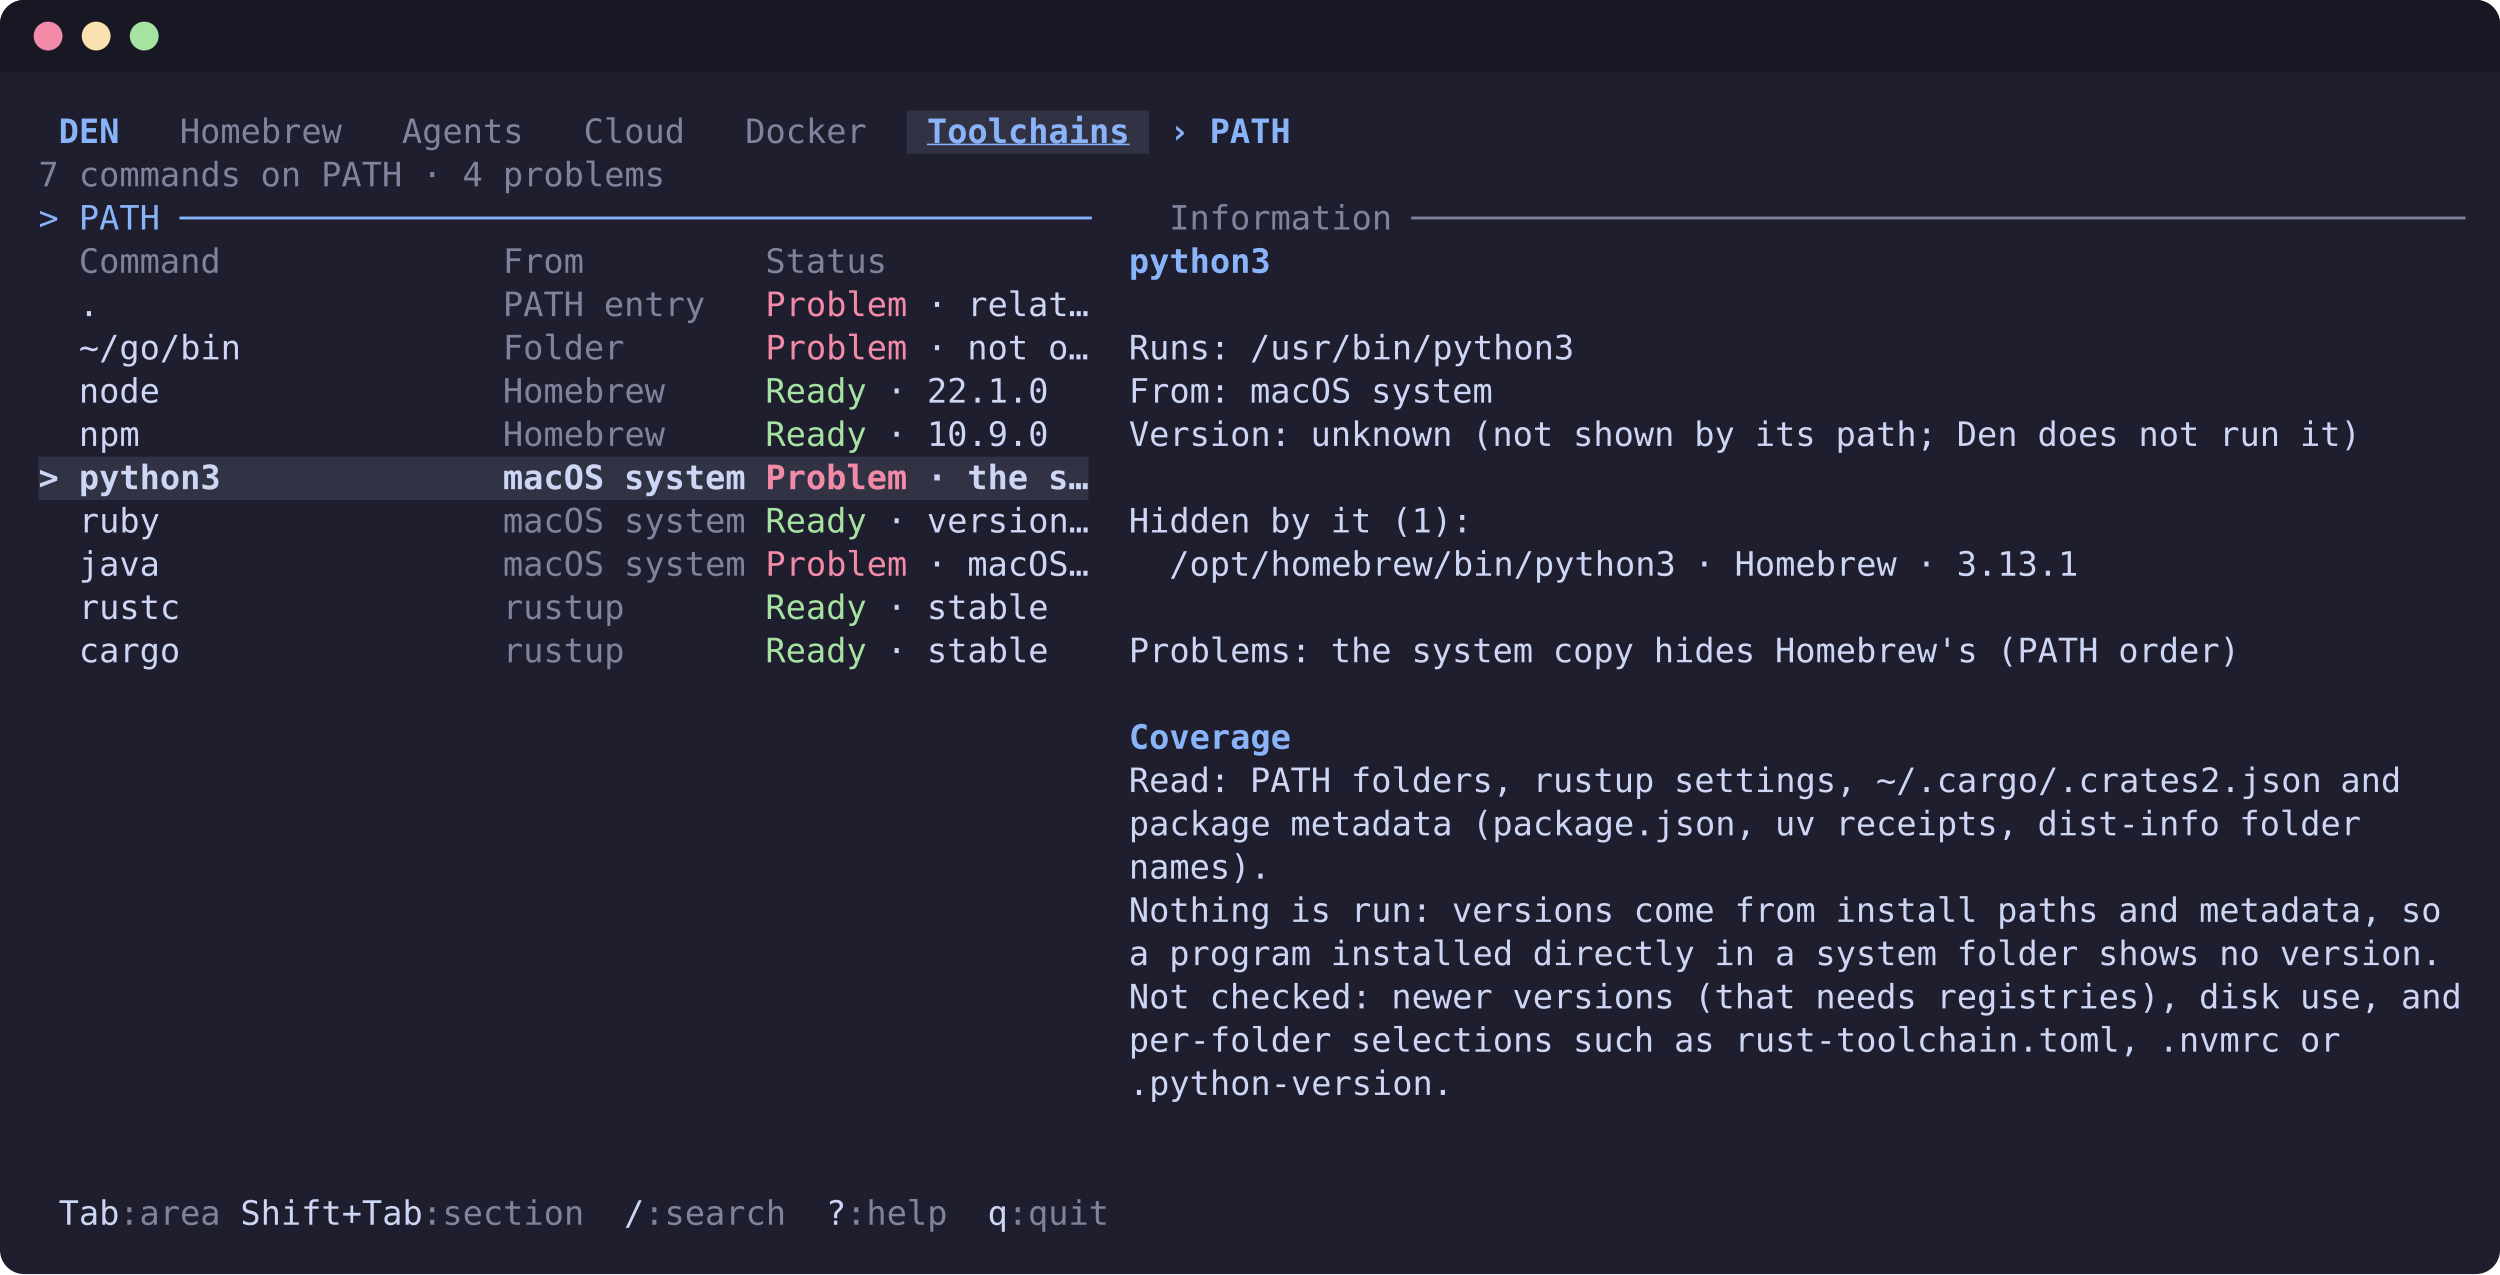
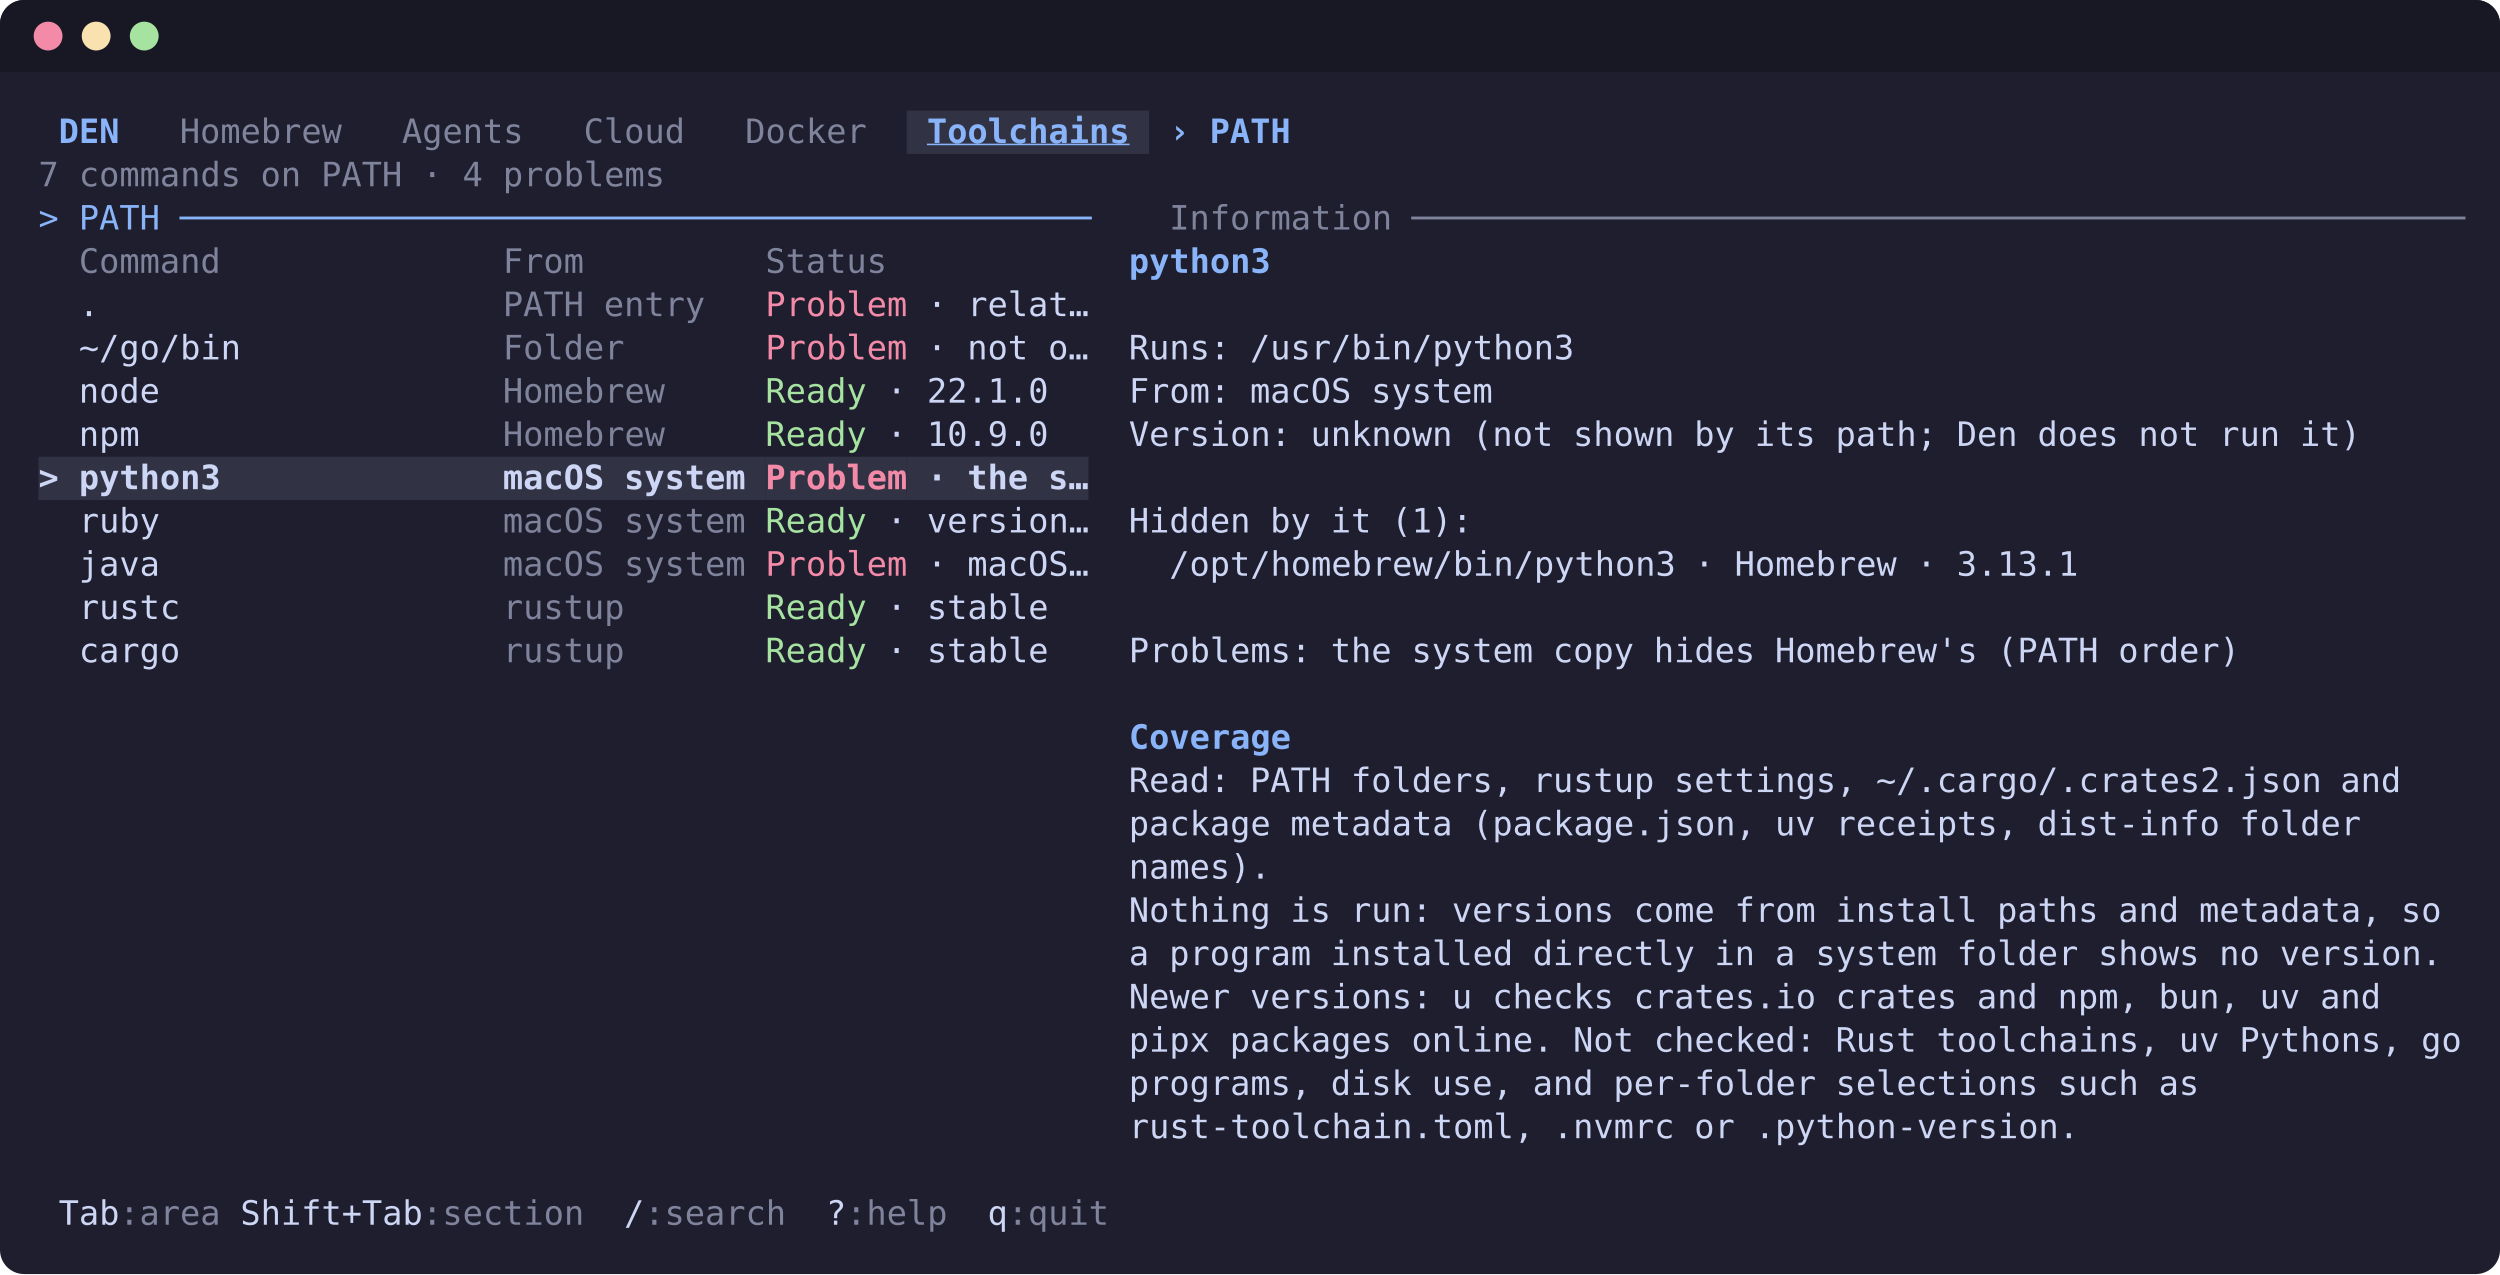
<svg xmlns="http://www.w3.org/2000/svg" width="1040" height="530" viewBox="0 0 1040 530">
  <rect width="100%" height="100%" rx="10" fill="#1e1e2e" />
  <path d="M0 10a10 10 0 0 1 10-10h1020a10 10 0 0 1 10 10v20h-1040z" fill="#181825" />
  <circle cx="20" cy="15" r="6" fill="#f38ba8" />
  <circle cx="40" cy="15" r="6" fill="#f9e2af" />
  <circle cx="60" cy="15" r="6" fill="#a6e3a1" />
  <g font-family="ui-monospace, SFMono-Regular, Menlo, Consolas, monospace" font-size="14" xml:space="preserve">
    <text x="24.4" y="59.5" fill="#89b4fa" textLength="25.2" lengthAdjust="spacingAndGlyphs" font-weight="bold">DEN</text>
    <text x="74.8" y="59.5" fill="#7f849c" textLength="67.2" lengthAdjust="spacingAndGlyphs">Homebrew</text>
    <text x="167.2" y="59.5" fill="#7f849c" textLength="50.4" lengthAdjust="spacingAndGlyphs">Agents</text>
    <text x="242.8" y="59.5" fill="#7f849c" textLength="42" lengthAdjust="spacingAndGlyphs">Cloud</text>
    <text x="310" y="59.5" fill="#7f849c" textLength="50.4" lengthAdjust="spacingAndGlyphs">Docker</text>
    <rect x="377.2" y="46" width="100.8" height="18" fill="#313244" />
    <text x="385.6" y="59.5" fill="#89b4fa" textLength="84" lengthAdjust="spacingAndGlyphs" font-weight="bold" text-decoration="underline">Toolchains</text>
    <text x="486.4" y="59.5" fill="#89b4fa" textLength="8.4" lengthAdjust="spacingAndGlyphs" font-weight="bold">›</text>
    <text x="503.2" y="59.5" fill="#89b4fa" textLength="33.6" lengthAdjust="spacingAndGlyphs" font-weight="bold">PATH</text>
    <text x="16" y="77.5" fill="#7f849c" textLength="8.4" lengthAdjust="spacingAndGlyphs">7</text>
    <text x="32.8" y="77.5" fill="#7f849c" textLength="67.2" lengthAdjust="spacingAndGlyphs">commands</text>
    <text x="108.4" y="77.5" fill="#7f849c" textLength="16.8" lengthAdjust="spacingAndGlyphs">on</text>
    <text x="133.6" y="77.5" fill="#7f849c" textLength="33.6" lengthAdjust="spacingAndGlyphs">PATH</text>
    <text x="175.6" y="77.5" fill="#7f849c" textLength="8.4" lengthAdjust="spacingAndGlyphs">·</text>
    <text x="192.4" y="77.5" fill="#7f849c" textLength="8.4" lengthAdjust="spacingAndGlyphs">4</text>
    <text x="209.2" y="77.5" fill="#7f849c" textLength="67.2" lengthAdjust="spacingAndGlyphs">problems</text>
    <text x="16" y="95.5" fill="#89b4fa" textLength="8.4" lengthAdjust="spacingAndGlyphs">&gt;</text>
    <text x="32.8" y="95.5" fill="#89b4fa" textLength="33.6" lengthAdjust="spacingAndGlyphs">PATH</text>
    <text x="74.8" y="95.5" fill="#89b4fa" textLength="378" lengthAdjust="spacingAndGlyphs">─────────────────────────────────────────────</text>
    <text x="486.4" y="95.5" fill="#7f849c" textLength="92.4" lengthAdjust="spacingAndGlyphs">Information</text>
    <text x="587.2" y="95.5" fill="#7f849c" textLength="436.8" lengthAdjust="spacingAndGlyphs">────────────────────────────────────────────────────</text>
    <text x="32.8" y="113.5" fill="#7f849c" textLength="58.8" lengthAdjust="spacingAndGlyphs">Command</text>
    <text x="209.2" y="113.5" fill="#7f849c" textLength="33.6" lengthAdjust="spacingAndGlyphs">From</text>
    <text x="318.4" y="113.5" fill="#7f849c" textLength="50.4" lengthAdjust="spacingAndGlyphs">Status</text>
    <text x="469.6" y="113.5" fill="#89b4fa" textLength="58.8" lengthAdjust="spacingAndGlyphs" font-weight="bold">python3</text>
    <text x="32.8" y="131.5" fill="#cdd6f4" textLength="8.4" lengthAdjust="spacingAndGlyphs">.</text>
    <text x="209.2" y="131.5" fill="#7f849c" textLength="33.6" lengthAdjust="spacingAndGlyphs">PATH</text>
    <text x="251.2" y="131.5" fill="#7f849c" textLength="42" lengthAdjust="spacingAndGlyphs">entry</text>
    <text x="318.4" y="131.5" fill="#f38ba8" textLength="58.8" lengthAdjust="spacingAndGlyphs">Problem</text>
    <text x="385.6" y="131.5" fill="#cdd6f4" textLength="8.4" lengthAdjust="spacingAndGlyphs">·</text>
    <text x="402.4" y="131.5" fill="#cdd6f4" textLength="50.4" lengthAdjust="spacingAndGlyphs">relat…</text>
    <text x="32.8" y="149.5" fill="#cdd6f4" textLength="67.2" lengthAdjust="spacingAndGlyphs">~/go/bin</text>
    <text x="209.2" y="149.5" fill="#7f849c" textLength="50.4" lengthAdjust="spacingAndGlyphs">Folder</text>
    <text x="318.4" y="149.5" fill="#f38ba8" textLength="58.8" lengthAdjust="spacingAndGlyphs">Problem</text>
    <text x="385.6" y="149.5" fill="#cdd6f4" textLength="8.4" lengthAdjust="spacingAndGlyphs">·</text>
    <text x="402.4" y="149.5" fill="#cdd6f4" textLength="25.2" lengthAdjust="spacingAndGlyphs">not</text>
    <text x="436" y="149.5" fill="#cdd6f4" textLength="16.8" lengthAdjust="spacingAndGlyphs">o…</text>
    <text x="469.6" y="149.5" fill="#cdd6f4" textLength="42" lengthAdjust="spacingAndGlyphs">Runs:</text>
    <text x="520" y="149.5" fill="#cdd6f4" textLength="134.4" lengthAdjust="spacingAndGlyphs">/usr/bin/python3</text>
    <text x="32.8" y="167.5" fill="#cdd6f4" textLength="33.6" lengthAdjust="spacingAndGlyphs">node</text>
    <text x="209.2" y="167.5" fill="#7f849c" textLength="67.2" lengthAdjust="spacingAndGlyphs">Homebrew</text>
    <text x="318.4" y="167.5" fill="#a6e3a1" textLength="42" lengthAdjust="spacingAndGlyphs">Ready</text>
    <text x="368.8" y="167.5" fill="#cdd6f4" textLength="8.4" lengthAdjust="spacingAndGlyphs">·</text>
    <text x="385.6" y="167.5" fill="#cdd6f4" textLength="50.4" lengthAdjust="spacingAndGlyphs">22.1.0</text>
    <text x="469.6" y="167.5" fill="#cdd6f4" textLength="42" lengthAdjust="spacingAndGlyphs">From:</text>
    <text x="520" y="167.5" fill="#cdd6f4" textLength="42" lengthAdjust="spacingAndGlyphs">macOS</text>
    <text x="570.4" y="167.5" fill="#cdd6f4" textLength="50.4" lengthAdjust="spacingAndGlyphs">system</text>
    <text x="32.8" y="185.5" fill="#cdd6f4" textLength="25.2" lengthAdjust="spacingAndGlyphs">npm</text>
    <text x="209.2" y="185.5" fill="#7f849c" textLength="67.2" lengthAdjust="spacingAndGlyphs">Homebrew</text>
    <text x="318.4" y="185.5" fill="#a6e3a1" textLength="42" lengthAdjust="spacingAndGlyphs">Ready</text>
    <text x="368.8" y="185.5" fill="#cdd6f4" textLength="8.4" lengthAdjust="spacingAndGlyphs">·</text>
    <text x="385.6" y="185.5" fill="#cdd6f4" textLength="50.4" lengthAdjust="spacingAndGlyphs">10.9.0</text>
    <text x="469.6" y="185.5" fill="#cdd6f4" textLength="67.2" lengthAdjust="spacingAndGlyphs">Version:</text>
    <text x="545.2" y="185.5" fill="#cdd6f4" textLength="58.8" lengthAdjust="spacingAndGlyphs">unknown</text>
    <text x="612.4" y="185.5" fill="#cdd6f4" textLength="33.6" lengthAdjust="spacingAndGlyphs">(not</text>
    <text x="654.4" y="185.5" fill="#cdd6f4" textLength="42" lengthAdjust="spacingAndGlyphs">shown</text>
    <text x="704.8" y="185.5" fill="#cdd6f4" textLength="16.8" lengthAdjust="spacingAndGlyphs">by</text>
    <text x="730" y="185.5" fill="#cdd6f4" textLength="25.2" lengthAdjust="spacingAndGlyphs">its</text>
    <text x="763.6" y="185.5" fill="#cdd6f4" textLength="42" lengthAdjust="spacingAndGlyphs">path;</text>
    <text x="814" y="185.5" fill="#cdd6f4" textLength="25.2" lengthAdjust="spacingAndGlyphs">Den</text>
    <text x="847.6" y="185.5" fill="#cdd6f4" textLength="33.6" lengthAdjust="spacingAndGlyphs">does</text>
    <text x="889.6" y="185.5" fill="#cdd6f4" textLength="25.2" lengthAdjust="spacingAndGlyphs">not</text>
    <text x="923.2" y="185.5" fill="#cdd6f4" textLength="25.2" lengthAdjust="spacingAndGlyphs">run</text>
    <text x="956.8" y="185.5" fill="#cdd6f4" textLength="25.2" lengthAdjust="spacingAndGlyphs">it)</text>
    <rect x="16" y="190" width="302.4" height="18" fill="#313244" />
    <text x="16" y="203.5" fill="#cdd6f4" textLength="8.4" lengthAdjust="spacingAndGlyphs" font-weight="bold">&gt;</text>
    <text x="32.8" y="203.5" fill="#cdd6f4" textLength="58.8" lengthAdjust="spacingAndGlyphs" font-weight="bold">python3</text>
    <text x="209.2" y="203.5" fill="#cdd6f4" textLength="42" lengthAdjust="spacingAndGlyphs" font-weight="bold">macOS</text>
    <text x="259.6" y="203.5" fill="#cdd6f4" textLength="50.4" lengthAdjust="spacingAndGlyphs" font-weight="bold">system</text>
    <rect x="318.4" y="190" width="58.8" height="18" fill="#313244" />
    <text x="318.4" y="203.5" fill="#f38ba8" textLength="58.8" lengthAdjust="spacingAndGlyphs" font-weight="bold">Problem</text>
    <rect x="377.2" y="190" width="75.6" height="18" fill="#313244" />
    <text x="385.6" y="203.5" fill="#cdd6f4" textLength="8.4" lengthAdjust="spacingAndGlyphs" font-weight="bold">·</text>
    <text x="402.4" y="203.5" fill="#cdd6f4" textLength="25.2" lengthAdjust="spacingAndGlyphs" font-weight="bold">the</text>
    <text x="436" y="203.5" fill="#cdd6f4" textLength="16.8" lengthAdjust="spacingAndGlyphs" font-weight="bold">s…</text>
    <text x="32.8" y="221.5" fill="#cdd6f4" textLength="33.6" lengthAdjust="spacingAndGlyphs">ruby</text>
    <text x="209.2" y="221.5" fill="#7f849c" textLength="42" lengthAdjust="spacingAndGlyphs">macOS</text>
    <text x="259.6" y="221.5" fill="#7f849c" textLength="50.4" lengthAdjust="spacingAndGlyphs">system</text>
    <text x="318.4" y="221.5" fill="#a6e3a1" textLength="42" lengthAdjust="spacingAndGlyphs">Ready</text>
    <text x="368.8" y="221.5" fill="#cdd6f4" textLength="8.4" lengthAdjust="spacingAndGlyphs">·</text>
    <text x="385.6" y="221.5" fill="#cdd6f4" textLength="67.2" lengthAdjust="spacingAndGlyphs">version…</text>
    <text x="469.6" y="221.5" fill="#cdd6f4" textLength="50.4" lengthAdjust="spacingAndGlyphs">Hidden</text>
    <text x="528.4" y="221.5" fill="#cdd6f4" textLength="16.8" lengthAdjust="spacingAndGlyphs">by</text>
    <text x="553.6" y="221.5" fill="#cdd6f4" textLength="16.8" lengthAdjust="spacingAndGlyphs">it</text>
    <text x="578.8" y="221.5" fill="#cdd6f4" textLength="33.6" lengthAdjust="spacingAndGlyphs">(1):</text>
    <text x="32.8" y="239.5" fill="#cdd6f4" textLength="33.6" lengthAdjust="spacingAndGlyphs">java</text>
    <text x="209.2" y="239.5" fill="#7f849c" textLength="42" lengthAdjust="spacingAndGlyphs">macOS</text>
    <text x="259.6" y="239.5" fill="#7f849c" textLength="50.4" lengthAdjust="spacingAndGlyphs">system</text>
    <text x="318.4" y="239.5" fill="#f38ba8" textLength="58.8" lengthAdjust="spacingAndGlyphs">Problem</text>
    <text x="385.6" y="239.5" fill="#cdd6f4" textLength="8.4" lengthAdjust="spacingAndGlyphs">·</text>
    <text x="402.4" y="239.5" fill="#cdd6f4" textLength="50.4" lengthAdjust="spacingAndGlyphs">macOS…</text>
    <text x="486.4" y="239.5" fill="#cdd6f4" textLength="210" lengthAdjust="spacingAndGlyphs">/opt/homebrew/bin/python3</text>
    <text x="704.8" y="239.5" fill="#cdd6f4" textLength="8.4" lengthAdjust="spacingAndGlyphs">·</text>
    <text x="721.6" y="239.5" fill="#cdd6f4" textLength="67.2" lengthAdjust="spacingAndGlyphs">Homebrew</text>
    <text x="797.2" y="239.5" fill="#cdd6f4" textLength="8.4" lengthAdjust="spacingAndGlyphs">·</text>
    <text x="814" y="239.5" fill="#cdd6f4" textLength="50.4" lengthAdjust="spacingAndGlyphs">3.13.1</text>
    <text x="32.8" y="257.5" fill="#cdd6f4" textLength="42" lengthAdjust="spacingAndGlyphs">rustc</text>
    <text x="209.2" y="257.5" fill="#7f849c" textLength="50.4" lengthAdjust="spacingAndGlyphs">rustup</text>
    <text x="318.4" y="257.5" fill="#a6e3a1" textLength="42" lengthAdjust="spacingAndGlyphs">Ready</text>
    <text x="368.8" y="257.5" fill="#cdd6f4" textLength="8.4" lengthAdjust="spacingAndGlyphs">·</text>
    <text x="385.6" y="257.5" fill="#cdd6f4" textLength="50.4" lengthAdjust="spacingAndGlyphs">stable</text>
    <text x="32.8" y="275.5" fill="#cdd6f4" textLength="42" lengthAdjust="spacingAndGlyphs">cargo</text>
    <text x="209.2" y="275.5" fill="#7f849c" textLength="50.4" lengthAdjust="spacingAndGlyphs">rustup</text>
    <text x="318.4" y="275.5" fill="#a6e3a1" textLength="42" lengthAdjust="spacingAndGlyphs">Ready</text>
    <text x="368.8" y="275.5" fill="#cdd6f4" textLength="8.4" lengthAdjust="spacingAndGlyphs">·</text>
    <text x="385.6" y="275.5" fill="#cdd6f4" textLength="50.4" lengthAdjust="spacingAndGlyphs">stable</text>
    <text x="469.6" y="275.5" fill="#cdd6f4" textLength="75.6" lengthAdjust="spacingAndGlyphs">Problems:</text>
    <text x="553.6" y="275.5" fill="#cdd6f4" textLength="25.2" lengthAdjust="spacingAndGlyphs">the</text>
    <text x="587.2" y="275.5" fill="#cdd6f4" textLength="50.4" lengthAdjust="spacingAndGlyphs">system</text>
    <text x="646" y="275.5" fill="#cdd6f4" textLength="33.6" lengthAdjust="spacingAndGlyphs">copy</text>
    <text x="688" y="275.5" fill="#cdd6f4" textLength="42" lengthAdjust="spacingAndGlyphs">hides</text>
    <text x="738.4" y="275.5" fill="#cdd6f4" textLength="84" lengthAdjust="spacingAndGlyphs">Homebrew's</text>
    <text x="830.8" y="275.5" fill="#cdd6f4" textLength="42" lengthAdjust="spacingAndGlyphs">(PATH</text>
    <text x="881.2" y="275.5" fill="#cdd6f4" textLength="50.4" lengthAdjust="spacingAndGlyphs">order)</text>
    <text x="469.6" y="311.5" fill="#89b4fa" textLength="67.2" lengthAdjust="spacingAndGlyphs" font-weight="bold">Coverage</text>
    <text x="469.6" y="329.5" fill="#cdd6f4" textLength="42" lengthAdjust="spacingAndGlyphs">Read:</text>
    <text x="520" y="329.5" fill="#cdd6f4" textLength="33.6" lengthAdjust="spacingAndGlyphs">PATH</text>
    <text x="562" y="329.5" fill="#cdd6f4" textLength="67.2" lengthAdjust="spacingAndGlyphs">folders,</text>
    <text x="637.6" y="329.5" fill="#cdd6f4" textLength="50.4" lengthAdjust="spacingAndGlyphs">rustup</text>
    <text x="696.4" y="329.5" fill="#cdd6f4" textLength="75.6" lengthAdjust="spacingAndGlyphs">settings,</text>
    <text x="780.4" y="329.5" fill="#cdd6f4" textLength="184.8" lengthAdjust="spacingAndGlyphs">~/.cargo/.crates2.json</text>
    <text x="973.6" y="329.5" fill="#cdd6f4" textLength="25.2" lengthAdjust="spacingAndGlyphs">and</text>
    <text x="469.6" y="347.5" fill="#cdd6f4" textLength="58.8" lengthAdjust="spacingAndGlyphs">package</text>
    <text x="536.8" y="347.5" fill="#cdd6f4" textLength="67.2" lengthAdjust="spacingAndGlyphs">metadata</text>
    <text x="612.4" y="347.5" fill="#cdd6f4" textLength="117.6" lengthAdjust="spacingAndGlyphs">(package.json,</text>
    <text x="738.4" y="347.5" fill="#cdd6f4" textLength="16.8" lengthAdjust="spacingAndGlyphs">uv</text>
    <text x="763.6" y="347.5" fill="#cdd6f4" textLength="75.6" lengthAdjust="spacingAndGlyphs">receipts,</text>
    <text x="847.6" y="347.5" fill="#cdd6f4" textLength="75.6" lengthAdjust="spacingAndGlyphs">dist-info</text>
    <text x="931.6" y="347.5" fill="#cdd6f4" textLength="50.4" lengthAdjust="spacingAndGlyphs">folder</text>
    <text x="469.6" y="365.5" fill="#cdd6f4" textLength="58.8" lengthAdjust="spacingAndGlyphs">names).</text>
    <text x="469.6" y="383.5" fill="#cdd6f4" textLength="58.8" lengthAdjust="spacingAndGlyphs">Nothing</text>
    <text x="536.8" y="383.5" fill="#cdd6f4" textLength="16.8" lengthAdjust="spacingAndGlyphs">is</text>
    <text x="562" y="383.5" fill="#cdd6f4" textLength="33.6" lengthAdjust="spacingAndGlyphs">run:</text>
    <text x="604" y="383.5" fill="#cdd6f4" textLength="67.2" lengthAdjust="spacingAndGlyphs">versions</text>
    <text x="679.6" y="383.5" fill="#cdd6f4" textLength="33.6" lengthAdjust="spacingAndGlyphs">come</text>
    <text x="721.6" y="383.5" fill="#cdd6f4" textLength="33.6" lengthAdjust="spacingAndGlyphs">from</text>
    <text x="763.6" y="383.5" fill="#cdd6f4" textLength="58.8" lengthAdjust="spacingAndGlyphs">install</text>
    <text x="830.8" y="383.5" fill="#cdd6f4" textLength="42" lengthAdjust="spacingAndGlyphs">paths</text>
    <text x="881.2" y="383.5" fill="#cdd6f4" textLength="25.2" lengthAdjust="spacingAndGlyphs">and</text>
    <text x="914.8" y="383.5" fill="#cdd6f4" textLength="75.6" lengthAdjust="spacingAndGlyphs">metadata,</text>
    <text x="998.8" y="383.5" fill="#cdd6f4" textLength="16.8" lengthAdjust="spacingAndGlyphs">so</text>
    <text x="469.6" y="401.5" fill="#cdd6f4" textLength="8.4" lengthAdjust="spacingAndGlyphs">a</text>
    <text x="486.4" y="401.5" fill="#cdd6f4" textLength="58.8" lengthAdjust="spacingAndGlyphs">program</text>
    <text x="553.6" y="401.5" fill="#cdd6f4" textLength="75.6" lengthAdjust="spacingAndGlyphs">installed</text>
    <text x="637.6" y="401.5" fill="#cdd6f4" textLength="67.2" lengthAdjust="spacingAndGlyphs">directly</text>
    <text x="713.2" y="401.5" fill="#cdd6f4" textLength="16.8" lengthAdjust="spacingAndGlyphs">in</text>
    <text x="738.4" y="401.5" fill="#cdd6f4" textLength="8.4" lengthAdjust="spacingAndGlyphs">a</text>
    <text x="755.2" y="401.5" fill="#cdd6f4" textLength="50.4" lengthAdjust="spacingAndGlyphs">system</text>
    <text x="814" y="401.5" fill="#cdd6f4" textLength="50.4" lengthAdjust="spacingAndGlyphs">folder</text>
    <text x="872.8" y="401.5" fill="#cdd6f4" textLength="42" lengthAdjust="spacingAndGlyphs">shows</text>
    <text x="923.2" y="401.5" fill="#cdd6f4" textLength="16.8" lengthAdjust="spacingAndGlyphs">no</text>
    <text x="948.4" y="401.5" fill="#cdd6f4" textLength="67.2" lengthAdjust="spacingAndGlyphs">version.</text>
-     <text x="469.6" y="419.5" fill="#cdd6f4" textLength="25.2" lengthAdjust="spacingAndGlyphs">Not</text>
-     <text x="503.2" y="419.5" fill="#cdd6f4" textLength="67.2" lengthAdjust="spacingAndGlyphs">checked:</text>
-     <text x="578.8" y="419.5" fill="#cdd6f4" textLength="42" lengthAdjust="spacingAndGlyphs">newer</text>
-     <text x="629.2" y="419.5" fill="#cdd6f4" textLength="67.2" lengthAdjust="spacingAndGlyphs">versions</text>
-     <text x="704.8" y="419.5" fill="#cdd6f4" textLength="42" lengthAdjust="spacingAndGlyphs">(that</text>
-     <text x="755.2" y="419.5" fill="#cdd6f4" textLength="42" lengthAdjust="spacingAndGlyphs">needs</text>
-     <text x="805.6" y="419.5" fill="#cdd6f4" textLength="100.8" lengthAdjust="spacingAndGlyphs">registries),</text>
-     <text x="914.8" y="419.5" fill="#cdd6f4" textLength="33.6" lengthAdjust="spacingAndGlyphs">disk</text>
-     <text x="956.8" y="419.5" fill="#cdd6f4" textLength="33.6" lengthAdjust="spacingAndGlyphs">use,</text>
-     <text x="998.8" y="419.5" fill="#cdd6f4" textLength="25.2" lengthAdjust="spacingAndGlyphs">and</text>
-     <text x="469.6" y="437.5" fill="#cdd6f4" textLength="84" lengthAdjust="spacingAndGlyphs">per-folder</text>
-     <text x="562" y="437.5" fill="#cdd6f4" textLength="84" lengthAdjust="spacingAndGlyphs">selections</text>
-     <text x="654.4" y="437.5" fill="#cdd6f4" textLength="33.6" lengthAdjust="spacingAndGlyphs">such</text>
-     <text x="696.4" y="437.5" fill="#cdd6f4" textLength="16.8" lengthAdjust="spacingAndGlyphs">as</text>
-     <text x="721.6" y="437.5" fill="#cdd6f4" textLength="168" lengthAdjust="spacingAndGlyphs">rust-toolchain.toml,</text>
-     <text x="898" y="437.5" fill="#cdd6f4" textLength="50.4" lengthAdjust="spacingAndGlyphs">.nvmrc</text>
-     <text x="956.8" y="437.5" fill="#cdd6f4" textLength="16.8" lengthAdjust="spacingAndGlyphs">or</text>
-     <text x="469.6" y="455.5" fill="#cdd6f4" textLength="134.4" lengthAdjust="spacingAndGlyphs">.python-version.</text>
+     <text x="469.6" y="419.5" fill="#cdd6f4" textLength="42" lengthAdjust="spacingAndGlyphs">Newer</text>
+     <text x="520" y="419.5" fill="#cdd6f4" textLength="75.6" lengthAdjust="spacingAndGlyphs">versions:</text>
+     <text x="604" y="419.5" fill="#cdd6f4" textLength="8.4" lengthAdjust="spacingAndGlyphs">u</text>
+     <text x="620.8" y="419.5" fill="#cdd6f4" textLength="50.4" lengthAdjust="spacingAndGlyphs">checks</text>
+     <text x="679.6" y="419.5" fill="#cdd6f4" textLength="75.6" lengthAdjust="spacingAndGlyphs">crates.io</text>
+     <text x="763.6" y="419.5" fill="#cdd6f4" textLength="50.4" lengthAdjust="spacingAndGlyphs">crates</text>
+     <text x="822.4" y="419.5" fill="#cdd6f4" textLength="25.2" lengthAdjust="spacingAndGlyphs">and</text>
+     <text x="856" y="419.5" fill="#cdd6f4" textLength="33.6" lengthAdjust="spacingAndGlyphs">npm,</text>
+     <text x="898" y="419.5" fill="#cdd6f4" textLength="33.6" lengthAdjust="spacingAndGlyphs">bun,</text>
+     <text x="940" y="419.5" fill="#cdd6f4" textLength="16.8" lengthAdjust="spacingAndGlyphs">uv</text>
+     <text x="965.2" y="419.5" fill="#cdd6f4" textLength="25.2" lengthAdjust="spacingAndGlyphs">and</text>
+     <text x="469.6" y="437.5" fill="#cdd6f4" textLength="33.6" lengthAdjust="spacingAndGlyphs">pipx</text>
+     <text x="511.6" y="437.5" fill="#cdd6f4" textLength="67.2" lengthAdjust="spacingAndGlyphs">packages</text>
+     <text x="587.2" y="437.5" fill="#cdd6f4" textLength="58.8" lengthAdjust="spacingAndGlyphs">online.</text>
+     <text x="654.4" y="437.5" fill="#cdd6f4" textLength="25.2" lengthAdjust="spacingAndGlyphs">Not</text>
+     <text x="688" y="437.5" fill="#cdd6f4" textLength="67.2" lengthAdjust="spacingAndGlyphs">checked:</text>
+     <text x="763.6" y="437.5" fill="#cdd6f4" textLength="33.6" lengthAdjust="spacingAndGlyphs">Rust</text>
+     <text x="805.6" y="437.5" fill="#cdd6f4" textLength="92.4" lengthAdjust="spacingAndGlyphs">toolchains,</text>
+     <text x="906.4" y="437.5" fill="#cdd6f4" textLength="16.8" lengthAdjust="spacingAndGlyphs">uv</text>
+     <text x="931.6" y="437.5" fill="#cdd6f4" textLength="67.2" lengthAdjust="spacingAndGlyphs">Pythons,</text>
+     <text x="1007.2" y="437.5" fill="#cdd6f4" textLength="16.8" lengthAdjust="spacingAndGlyphs">go</text>
+     <text x="469.6" y="455.5" fill="#cdd6f4" textLength="75.6" lengthAdjust="spacingAndGlyphs">programs,</text>
+     <text x="553.6" y="455.5" fill="#cdd6f4" textLength="33.6" lengthAdjust="spacingAndGlyphs">disk</text>
+     <text x="595.6" y="455.5" fill="#cdd6f4" textLength="33.6" lengthAdjust="spacingAndGlyphs">use,</text>
+     <text x="637.6" y="455.5" fill="#cdd6f4" textLength="25.2" lengthAdjust="spacingAndGlyphs">and</text>
+     <text x="671.2" y="455.5" fill="#cdd6f4" textLength="84" lengthAdjust="spacingAndGlyphs">per-folder</text>
+     <text x="763.6" y="455.5" fill="#cdd6f4" textLength="84" lengthAdjust="spacingAndGlyphs">selections</text>
+     <text x="856" y="455.5" fill="#cdd6f4" textLength="33.6" lengthAdjust="spacingAndGlyphs">such</text>
+     <text x="898" y="455.5" fill="#cdd6f4" textLength="16.8" lengthAdjust="spacingAndGlyphs">as</text>
+     <text x="469.6" y="473.5" fill="#cdd6f4" textLength="168" lengthAdjust="spacingAndGlyphs">rust-toolchain.toml,</text>
+     <text x="646" y="473.5" fill="#cdd6f4" textLength="50.4" lengthAdjust="spacingAndGlyphs">.nvmrc</text>
+     <text x="704.8" y="473.5" fill="#cdd6f4" textLength="16.8" lengthAdjust="spacingAndGlyphs">or</text>
+     <text x="730" y="473.5" fill="#cdd6f4" textLength="134.4" lengthAdjust="spacingAndGlyphs">.python-version.</text>
    <text x="24.4" y="509.5" fill="#cdd6f4" textLength="25.2" lengthAdjust="spacingAndGlyphs">Tab</text>
    <text x="49.6" y="509.5" fill="#7f849c" textLength="42" lengthAdjust="spacingAndGlyphs">:area</text>
    <text x="100" y="509.5" fill="#cdd6f4" textLength="75.6" lengthAdjust="spacingAndGlyphs">Shift+Tab</text>
    <text x="175.6" y="509.5" fill="#7f849c" textLength="67.2" lengthAdjust="spacingAndGlyphs">:section</text>
    <text x="259.6" y="509.5" fill="#cdd6f4" textLength="8.4" lengthAdjust="spacingAndGlyphs">/</text>
    <text x="268" y="509.5" fill="#7f849c" textLength="58.8" lengthAdjust="spacingAndGlyphs">:search</text>
    <text x="343.6" y="509.5" fill="#cdd6f4" textLength="8.4" lengthAdjust="spacingAndGlyphs">?</text>
    <text x="352" y="509.5" fill="#7f849c" textLength="42" lengthAdjust="spacingAndGlyphs">:help</text>
    <text x="410.8" y="509.5" fill="#cdd6f4" textLength="8.4" lengthAdjust="spacingAndGlyphs">q</text>
    <text x="419.2" y="509.5" fill="#7f849c" textLength="42" lengthAdjust="spacingAndGlyphs">:quit</text>
  </g>
</svg>
